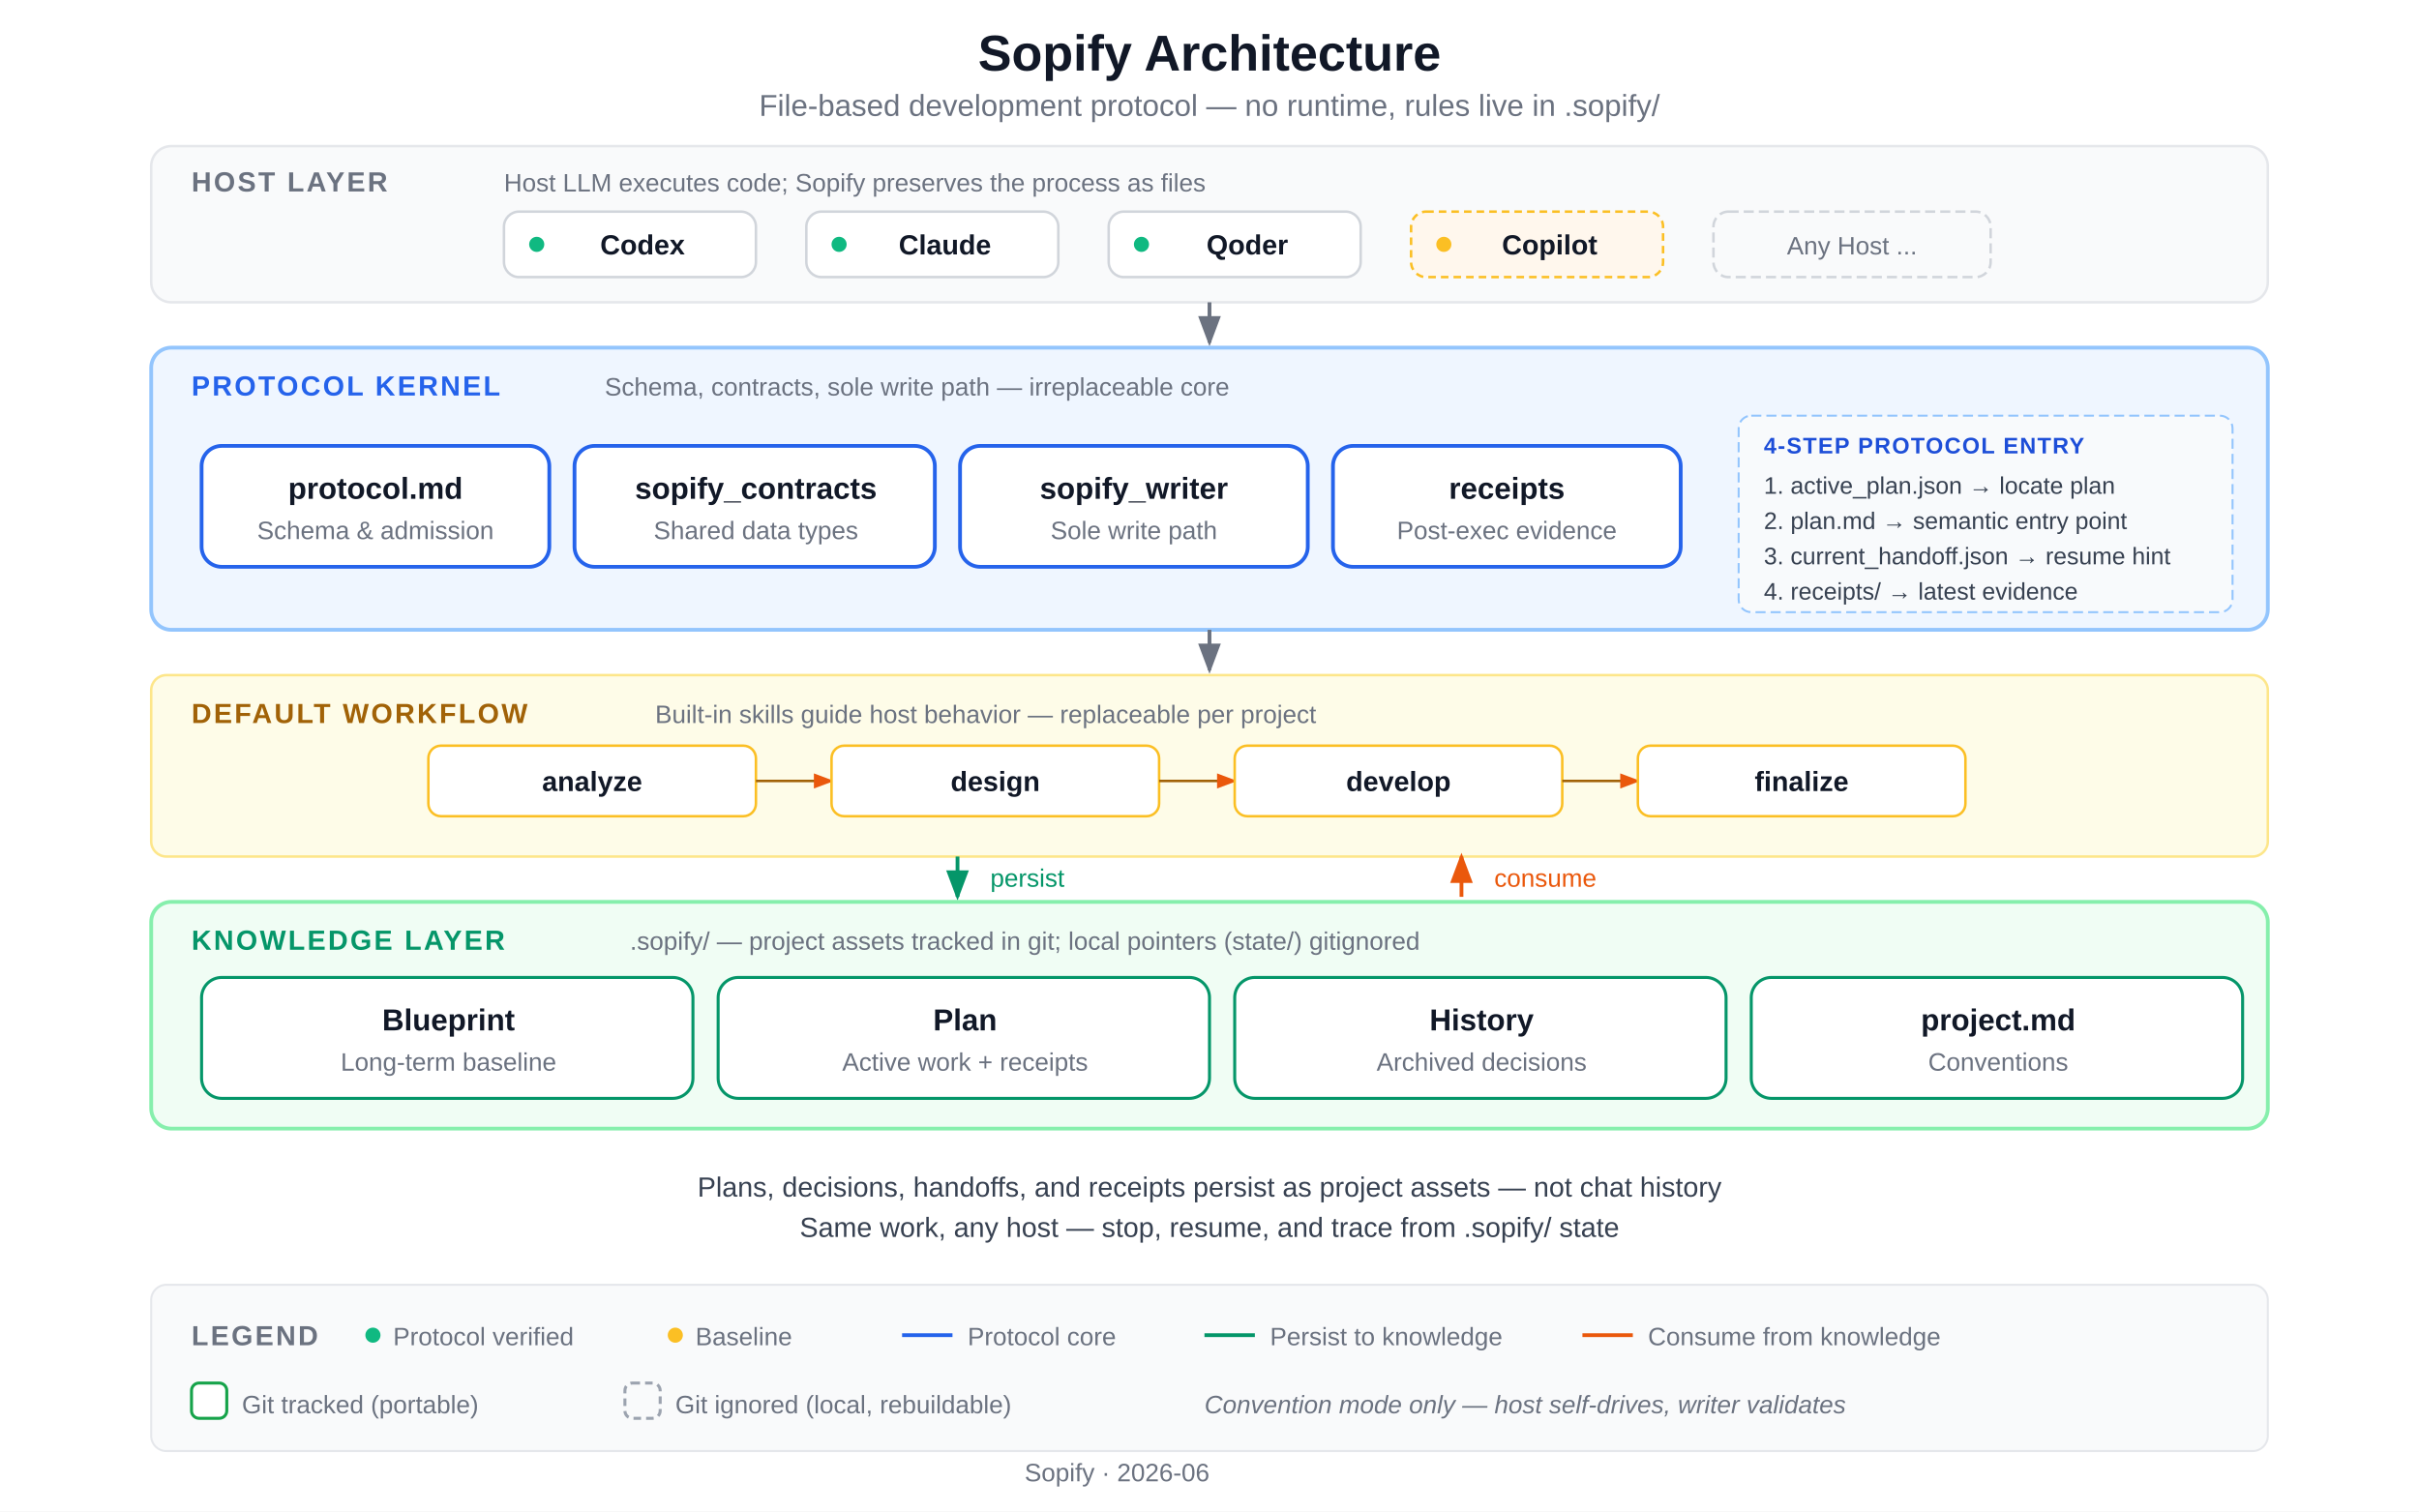
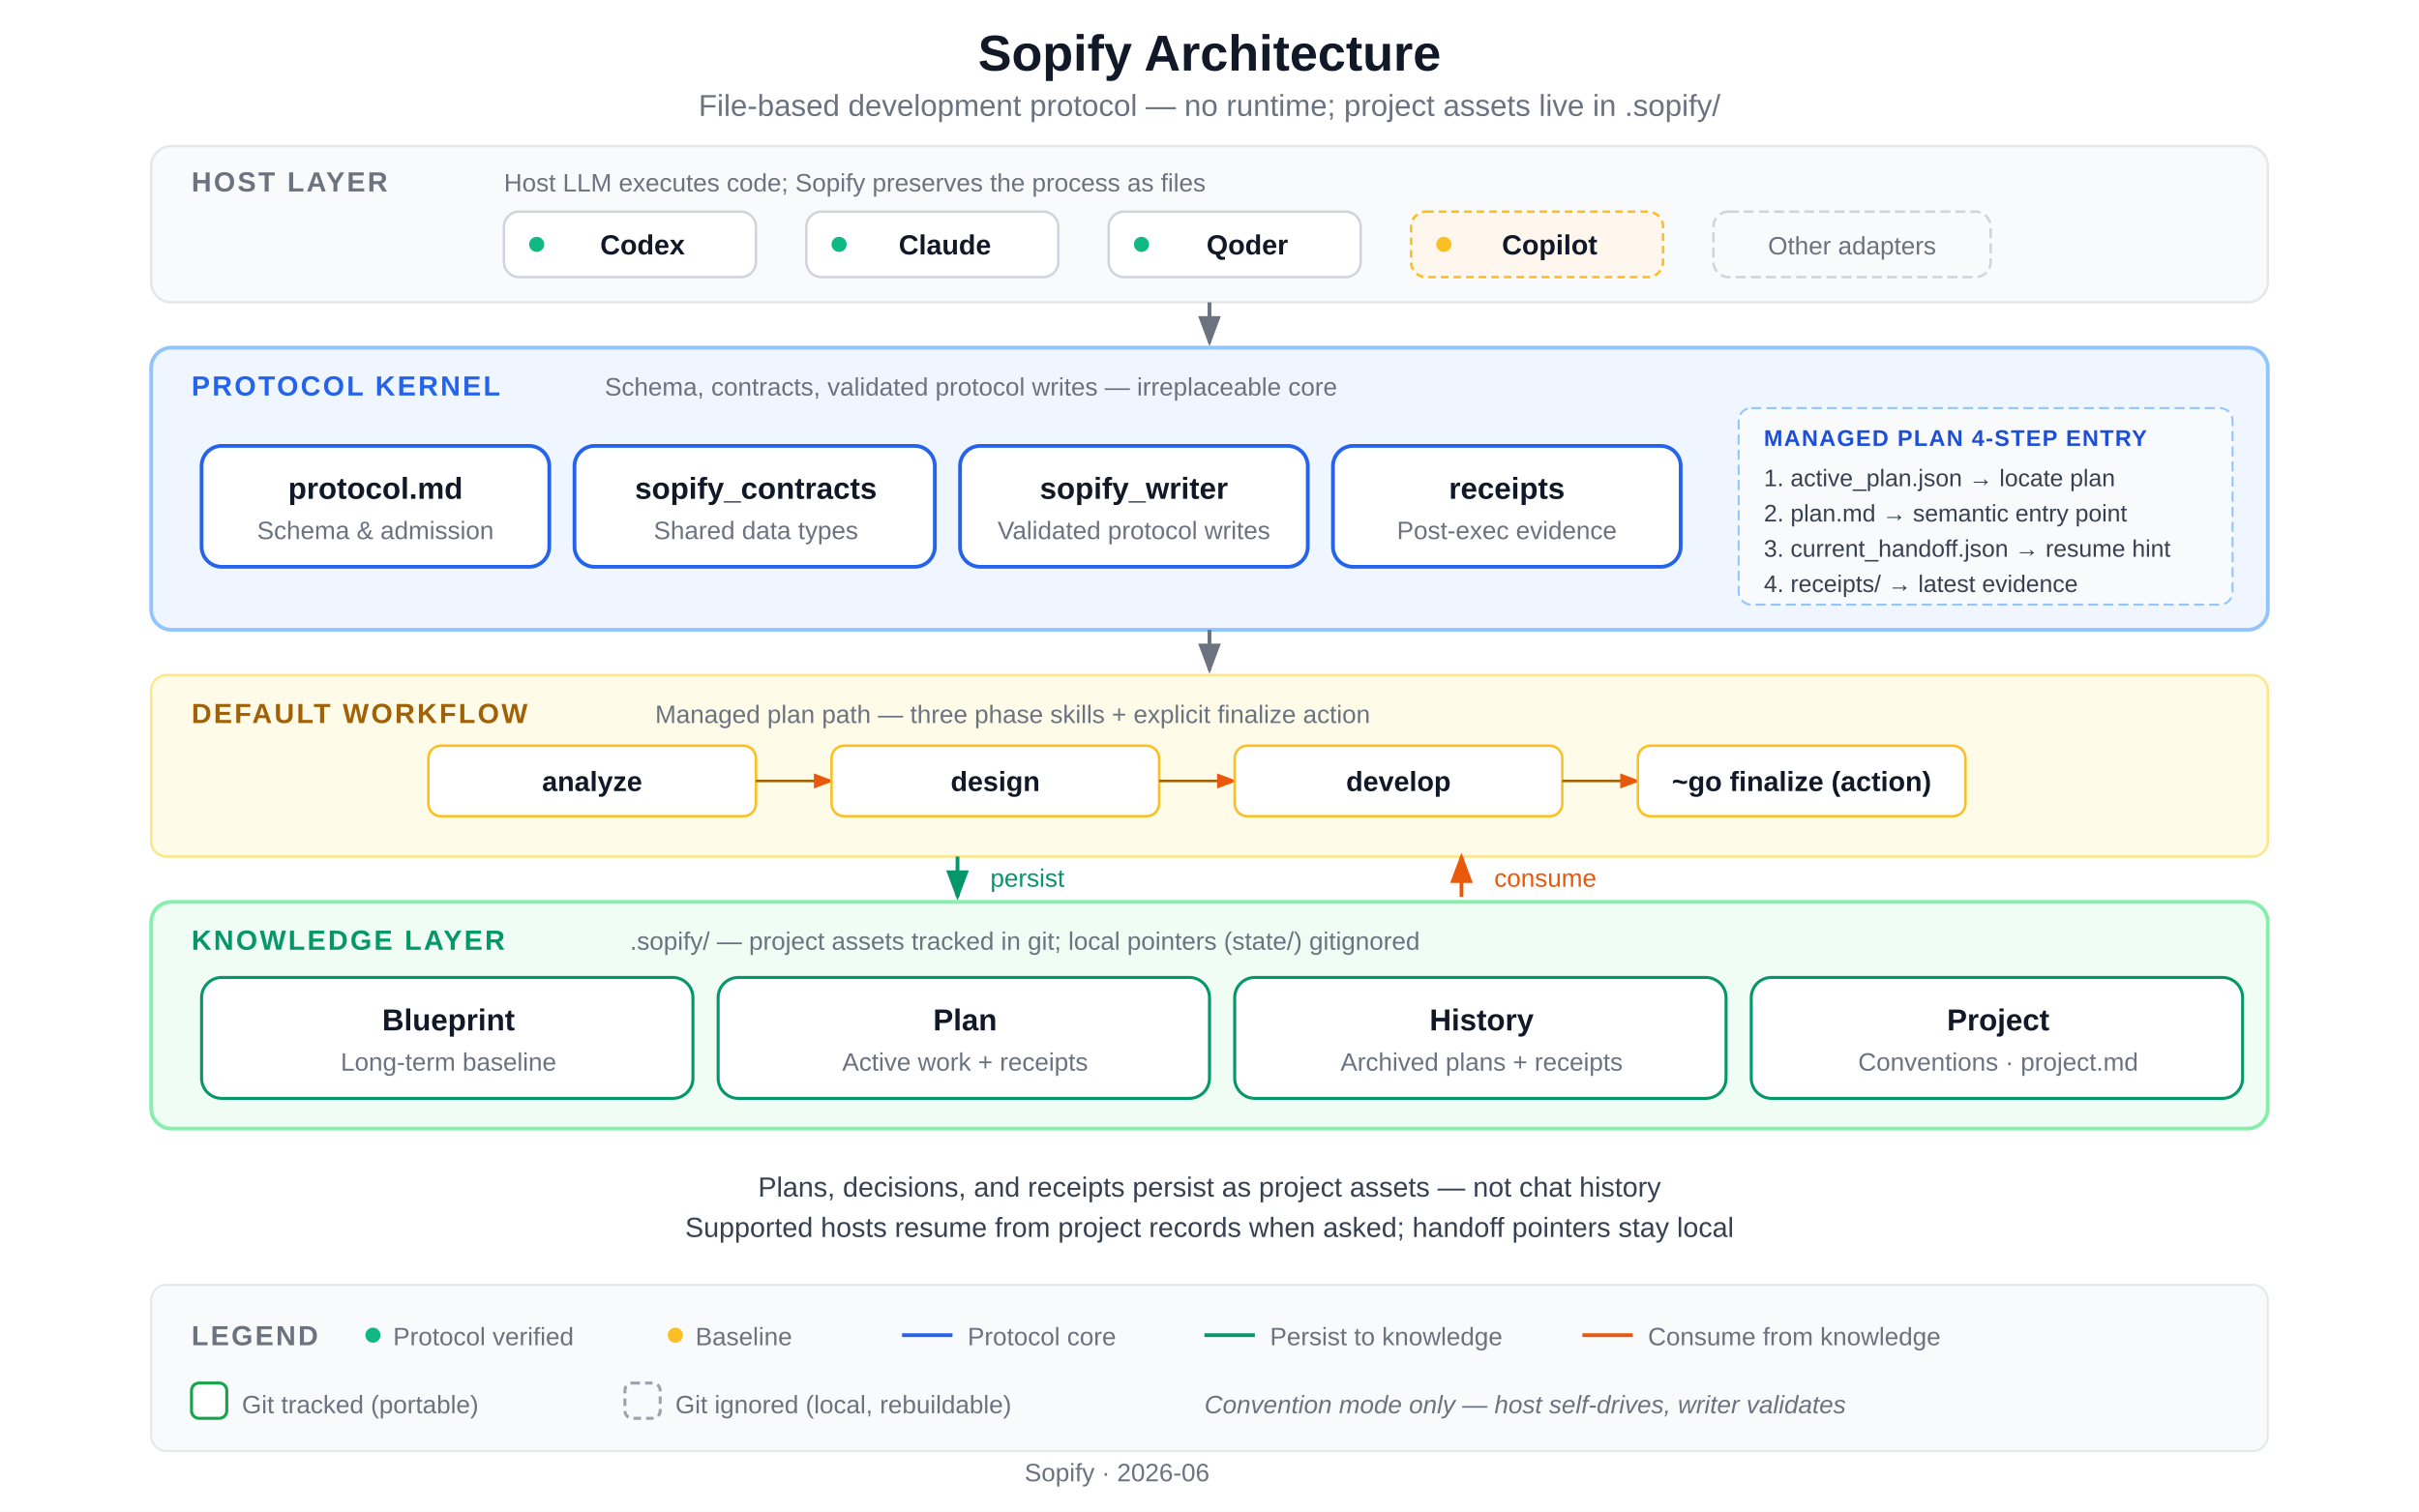
<svg xmlns="http://www.w3.org/2000/svg" viewBox="0 0 960 600">
  <style>
    text { font-family: -apple-system, BlinkMacSystemFont, "Segoe UI", "Helvetica Neue", Arial, sans-serif; }
    .title { font-size: 20px; font-weight: 700; fill: #111827; }
    .subtitle { font-size: 12px; fill: #6b7280; }
    .tier-label { font-size: 11px; font-weight: 700; letter-spacing: 0.08em; }
    .node-name { font-size: 13px; font-weight: 600; fill: #111827; }
    .node-desc { font-size: 10px; fill: #6b7280; }
    .slogan { font-size: 11px; font-weight: 500; fill: #374151; }
    .arrow-label { font-size: 10px; font-weight: 500; }
    .callout-title { font-size: 9px; font-weight: 700; fill: #1d4ed8; letter-spacing: 0.5px; }
    .callout-step { font-size: 9.5px; fill: #374151; }
  </style>
  <defs>
    <marker id="a-blue" markerWidth="8" markerHeight="6" refX="7" refY="3" orient="auto">
      <polygon points="0 0,8 3,0 6" fill="#2563eb" />
    </marker>
    <marker id="a-green" markerWidth="8" markerHeight="6" refX="7" refY="3" orient="auto">
      <polygon points="0 0,8 3,0 6" fill="#059669" />
    </marker>
    <marker id="a-orange" markerWidth="8" markerHeight="6" refX="7" refY="3" orient="auto">
      <polygon points="0 0,8 3,0 6" fill="#ea580c" />
    </marker>
    <marker id="a-gray" markerWidth="8" markerHeight="6" refX="7" refY="3" orient="auto">
      <polygon points="0 0,8 3,0 6" fill="#6b7280" />
    </marker>
  </defs>
  <rect width="960" height="600" fill="#ffffff" />
  <text x="480" y="28" text-anchor="middle" class="title">Sopify Architecture</text>
-   <text x="480" y="46" text-anchor="middle" class="subtitle">File-based development protocol — no runtime, rules live in .sopify/</text>
+   <text x="480" y="46" text-anchor="middle" class="subtitle">File-based development protocol — no runtime; project assets live in .sopify/</text>
  <rect x="60" y="58" width="840" height="62" rx="8" fill="#f9fafb" stroke="#e5e7eb" stroke-width="1" />
  <text x="76" y="76" class="tier-label" fill="#6b7280">HOST LAYER</text>
  <text x="200" y="76" class="node-desc">Host LLM executes code; Sopify preserves the process as files</text>
  <rect x="200" y="84" width="100" height="26" rx="6" fill="#ffffff" stroke="#d1d5db" stroke-width="1" />
  <circle cx="213" cy="97" r="3" fill="#10b981" />
  <text x="255" y="101" text-anchor="middle" class="node-name" style="font-size:11px">Codex</text>
  <rect x="320" y="84" width="100" height="26" rx="6" fill="#ffffff" stroke="#d1d5db" stroke-width="1" />
  <circle cx="333" cy="97" r="3" fill="#10b981" />
  <text x="375" y="101" text-anchor="middle" class="node-name" style="font-size:11px">Claude</text>
  <rect x="440" y="84" width="100" height="26" rx="6" fill="#ffffff" stroke="#d1d5db" stroke-width="1" />
  <circle cx="453" cy="97" r="3" fill="#10b981" />
  <text x="495" y="101" text-anchor="middle" class="node-name" style="font-size:11px">Qoder</text>
  <rect x="560" y="84" width="100" height="26" rx="6" fill="#fff7ed" stroke="#fbbf24" stroke-width="1" stroke-dasharray="3,2" />
  <circle cx="573" cy="97" r="3" fill="#fbbf24" />
  <text x="615" y="101" text-anchor="middle" class="node-name" style="font-size:11px">Copilot</text>
  <rect x="680" y="84" width="110" height="26" rx="6" fill="#f9fafb" stroke="#d1d5db" stroke-width="1" stroke-dasharray="4,2" />
-   <text x="735" y="101" text-anchor="middle" class="node-desc">Any Host ...</text>
+   <text x="735" y="101" text-anchor="middle" class="node-desc">Other adapters</text>
  <line x1="480" y1="120" x2="480" y2="136" stroke="#6b7280" stroke-width="1.5" marker-end="url(#a-gray)" />
  <rect x="60" y="138" width="840" height="112" rx="8" fill="#eff6ff" stroke="#93c5fd" stroke-width="1.5" />
  <text x="76" y="157" class="tier-label" fill="#2563eb">PROTOCOL KERNEL</text>
-   <text x="240" y="157" class="node-desc">Schema, contracts, sole write path — irreplaceable core</text>
+   <text x="240" y="157" class="node-desc">Schema, contracts, validated protocol writes — irreplaceable core</text>
  <rect x="80" y="177" width="138" height="48" rx="8" fill="#ffffff" stroke="#2563eb" stroke-width="1.5" />
  <text x="149" y="198" text-anchor="middle" class="node-name" style="font-size:12px">protocol.md</text>
  <text x="149" y="214" text-anchor="middle" class="node-desc">Schema &amp; admission</text>
  <rect x="228" y="177" width="143" height="48" rx="8" fill="#ffffff" stroke="#2563eb" stroke-width="1.5" />
  <text x="300" y="198" text-anchor="middle" class="node-name" style="font-size:12px">sopify_contracts</text>
  <text x="300" y="214" text-anchor="middle" class="node-desc">Shared data types</text>
  <rect x="381" y="177" width="138" height="48" rx="8" fill="#ffffff" stroke="#2563eb" stroke-width="1.5" />
  <text x="450" y="198" text-anchor="middle" class="node-name" style="font-size:12px">sopify_writer</text>
-   <text x="450" y="214" text-anchor="middle" class="node-desc">Sole write path</text>
+   <text x="450" y="214" text-anchor="middle" class="node-desc">Validated protocol writes</text>
  <rect x="529" y="177" width="138" height="48" rx="8" fill="#ffffff" stroke="#2563eb" stroke-width="1.5" />
  <text x="598" y="198" text-anchor="middle" class="node-name" style="font-size:12px">receipts</text>
  <text x="598" y="214" text-anchor="middle" class="node-desc">Post-exec evidence</text>
-   <rect x="690" y="165" width="196" height="78" rx="5" fill="#f8fafc" stroke="#93c5fd" stroke-width="0.8" stroke-dasharray="4,2" />
-   <text x="700" y="180" class="callout-title">4-STEP PROTOCOL ENTRY</text>
-   <text x="700" y="196" class="callout-step">1. active_plan.json → locate plan</text>
-   <text x="700" y="210" class="callout-step">2. plan.md → semantic entry point</text>
-   <text x="700" y="224" class="callout-step">3. current_handoff.json → resume hint</text>
-   <text x="700" y="238" class="callout-step">4. receipts/ → latest evidence</text>
+   <rect x="690" y="162" width="196" height="78" rx="5" fill="#f8fafc" stroke="#93c5fd" stroke-width="0.8" stroke-dasharray="4,2" />
+   <text x="700" y="177" class="callout-title">MANAGED PLAN 4-STEP ENTRY</text>
+   <text x="700" y="193" class="callout-step">1. active_plan.json → locate plan</text>
+   <text x="700" y="207" class="callout-step">2. plan.md → semantic entry point</text>
+   <text x="700" y="221" class="callout-step">3. current_handoff.json → resume hint</text>
+   <text x="700" y="235" class="callout-step">4. receipts/ → latest evidence</text>
  <line x1="480" y1="250" x2="480" y2="266" stroke="#6b7280" stroke-width="1.5" marker-end="url(#a-gray)" />
  <rect x="60" y="268" width="840" height="72" rx="6" fill="#fefce8" stroke="#fde68a" stroke-width="1" />
  <text x="76" y="287" class="tier-label" fill="#a16207">DEFAULT WORKFLOW</text>
-   <text x="260" y="287" class="node-desc">Built-in skills guide host behavior — replaceable per project</text>
+   <text x="260" y="287" class="node-desc">Managed plan path — three phase skills + explicit finalize action</text>
  <rect x="170" y="296" width="130" height="28" rx="5" fill="#ffffff" stroke="#fbbf24" stroke-width="1" />
  <text x="235" y="314" text-anchor="middle" class="node-name" style="font-size:11px">analyze</text>
  <line x1="300" y1="310" x2="330" y2="310" stroke="#a16207" stroke-width="1" marker-end="url(#a-orange)" />
  <rect x="330" y="296" width="130" height="28" rx="5" fill="#ffffff" stroke="#fbbf24" stroke-width="1" />
  <text x="395" y="314" text-anchor="middle" class="node-name" style="font-size:11px">design</text>
  <line x1="460" y1="310" x2="490" y2="310" stroke="#a16207" stroke-width="1" marker-end="url(#a-orange)" />
  <rect x="490" y="296" width="130" height="28" rx="5" fill="#ffffff" stroke="#fbbf24" stroke-width="1" />
  <text x="555" y="314" text-anchor="middle" class="node-name" style="font-size:11px">develop</text>
  <line x1="620" y1="310" x2="650" y2="310" stroke="#a16207" stroke-width="1" marker-end="url(#a-orange)" />
  <rect x="650" y="296" width="130" height="28" rx="5" fill="#ffffff" stroke="#fbbf24" stroke-width="1" />
-   <text x="715" y="314" text-anchor="middle" class="node-name" style="font-size:11px">finalize</text>
+   <text x="715" y="314" text-anchor="middle" class="node-name" style="font-size:11px">~go finalize (action)</text>
  <line x1="380" y1="340" x2="380" y2="356" stroke="#059669" stroke-width="1.5" marker-end="url(#a-green)" />
  <text x="393" y="352" class="arrow-label" fill="#059669">persist</text>
  <line x1="580" y1="356" x2="580" y2="340" stroke="#ea580c" stroke-width="1.5" marker-end="url(#a-orange)" />
  <text x="593" y="352" class="arrow-label" fill="#ea580c">consume</text>
  <rect x="60" y="358" width="840" height="90" rx="8" fill="#f0fdf4" stroke="#86efac" stroke-width="1.5" />
  <text x="76" y="377" class="tier-label" fill="#059669">KNOWLEDGE LAYER</text>
  <text x="250" y="377" class="node-desc">.sopify/ — project assets tracked in git; local pointers (state/) gitignored</text>
  <rect x="80" y="388" width="195" height="48" rx="8" fill="#ffffff" stroke="#059669" stroke-width="1.2" />
  <text x="178" y="409" text-anchor="middle" class="node-name" style="font-size:12px">Blueprint</text>
  <text x="178" y="425" text-anchor="middle" class="node-desc">Long-term baseline</text>
  <rect x="285" y="388" width="195" height="48" rx="8" fill="#ffffff" stroke="#059669" stroke-width="1.2" />
  <text x="383" y="409" text-anchor="middle" class="node-name" style="font-size:12px">Plan</text>
  <text x="383" y="425" text-anchor="middle" class="node-desc">Active work + receipts</text>
  <rect x="490" y="388" width="195" height="48" rx="8" fill="#ffffff" stroke="#059669" stroke-width="1.2" />
  <text x="588" y="409" text-anchor="middle" class="node-name" style="font-size:12px">History</text>
-   <text x="588" y="425" text-anchor="middle" class="node-desc">Archived decisions</text>
+   <text x="588" y="425" text-anchor="middle" class="node-desc">Archived plans + receipts</text>
  <rect x="695" y="388" width="195" height="48" rx="8" fill="#ffffff" stroke="#059669" stroke-width="1.2" />
-   <text x="793" y="409" text-anchor="middle" class="node-name" style="font-size:12px">project.md</text>
-   <text x="793" y="425" text-anchor="middle" class="node-desc">Conventions</text>
-   <text x="480" y="475" text-anchor="middle" class="slogan">Plans, decisions, handoffs, and receipts persist as project assets — not chat history</text>
-   <text x="480" y="491" text-anchor="middle" class="slogan">Same work, any host — stop, resume, and trace from .sopify/ state</text>
+   <text x="793" y="409" text-anchor="middle" class="node-name" style="font-size:12px">Project</text>
+   <text x="793" y="425" text-anchor="middle" class="node-desc">Conventions · project.md</text>
+   <text x="480" y="475" text-anchor="middle" class="slogan">Plans, decisions, and receipts persist as project assets — not chat history</text>
+   <text x="480" y="491" text-anchor="middle" class="slogan">Supported hosts resume from project records when asked; handoff pointers stay local</text>
  <rect x="60" y="510" width="840" height="66" rx="6" fill="#f9fafb" stroke="#e5e7eb" stroke-width="0.8" />
  <text x="76" y="534" class="tier-label" fill="#6b7280">LEGEND</text>
  <circle cx="148" cy="530" r="3" fill="#10b981" />
  <text x="156" y="534" class="node-desc">Protocol verified</text>
  <circle cx="268" cy="530" r="3" fill="#fbbf24" />
  <text x="276" y="534" class="node-desc">Baseline</text>
  <line x1="358" y1="530" x2="378" y2="530" stroke="#2563eb" stroke-width="1.5" />
  <text x="384" y="534" class="node-desc">Protocol core</text>
  <line x1="478" y1="530" x2="498" y2="530" stroke="#059669" stroke-width="1.5" />
  <text x="504" y="534" class="node-desc">Persist to knowledge</text>
  <line x1="628" y1="530" x2="648" y2="530" stroke="#ea580c" stroke-width="1.5" />
  <text x="654" y="534" class="node-desc">Consume from knowledge</text>
  <rect x="76" y="549" width="14" height="14" rx="3" fill="#ffffff" stroke="#16a34a" stroke-width="1.2" />
  <text x="96" y="561" class="node-desc">Git tracked (portable)</text>
  <rect x="248" y="549" width="14" height="14" rx="3" fill="#f9fafb" stroke="#9ca3af" stroke-width="1.2" stroke-dasharray="3,2" />
  <text x="268" y="561" class="node-desc">Git ignored (local, rebuildable)</text>
  <text x="478" y="561" class="node-desc" style="font-style:italic">Convention mode only — host self-drives, writer validates</text>
  <text x="480" y="588" text-anchor="end" class="node-desc" fill="#9ca3af">Sopify · 2026-06</text>
</svg>
